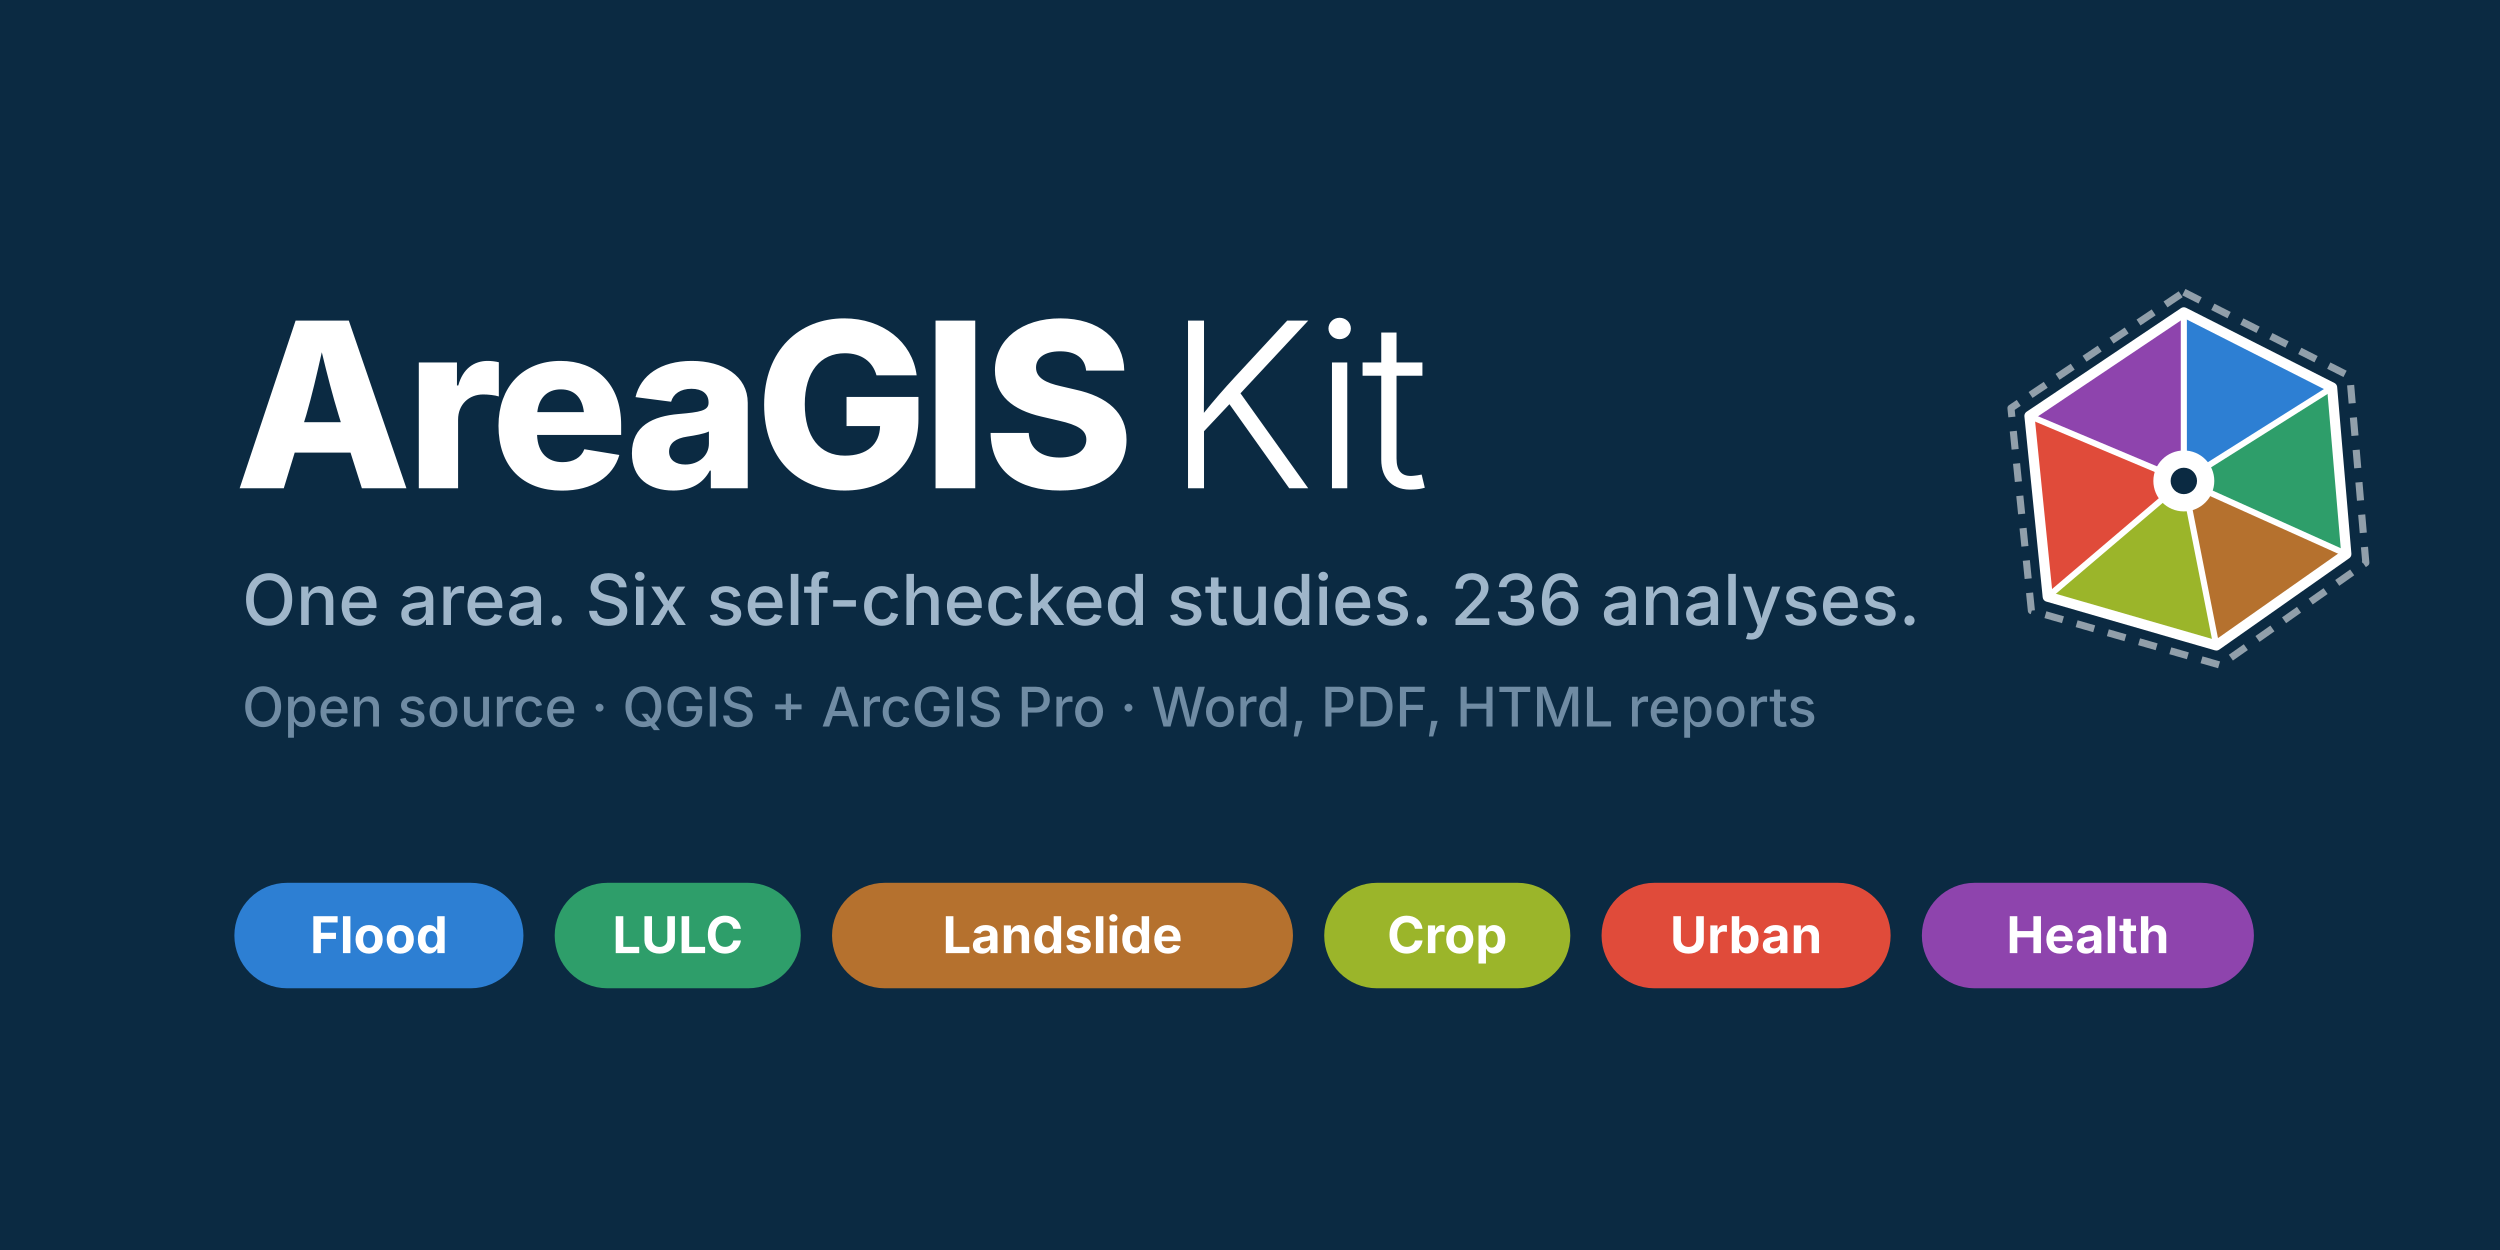
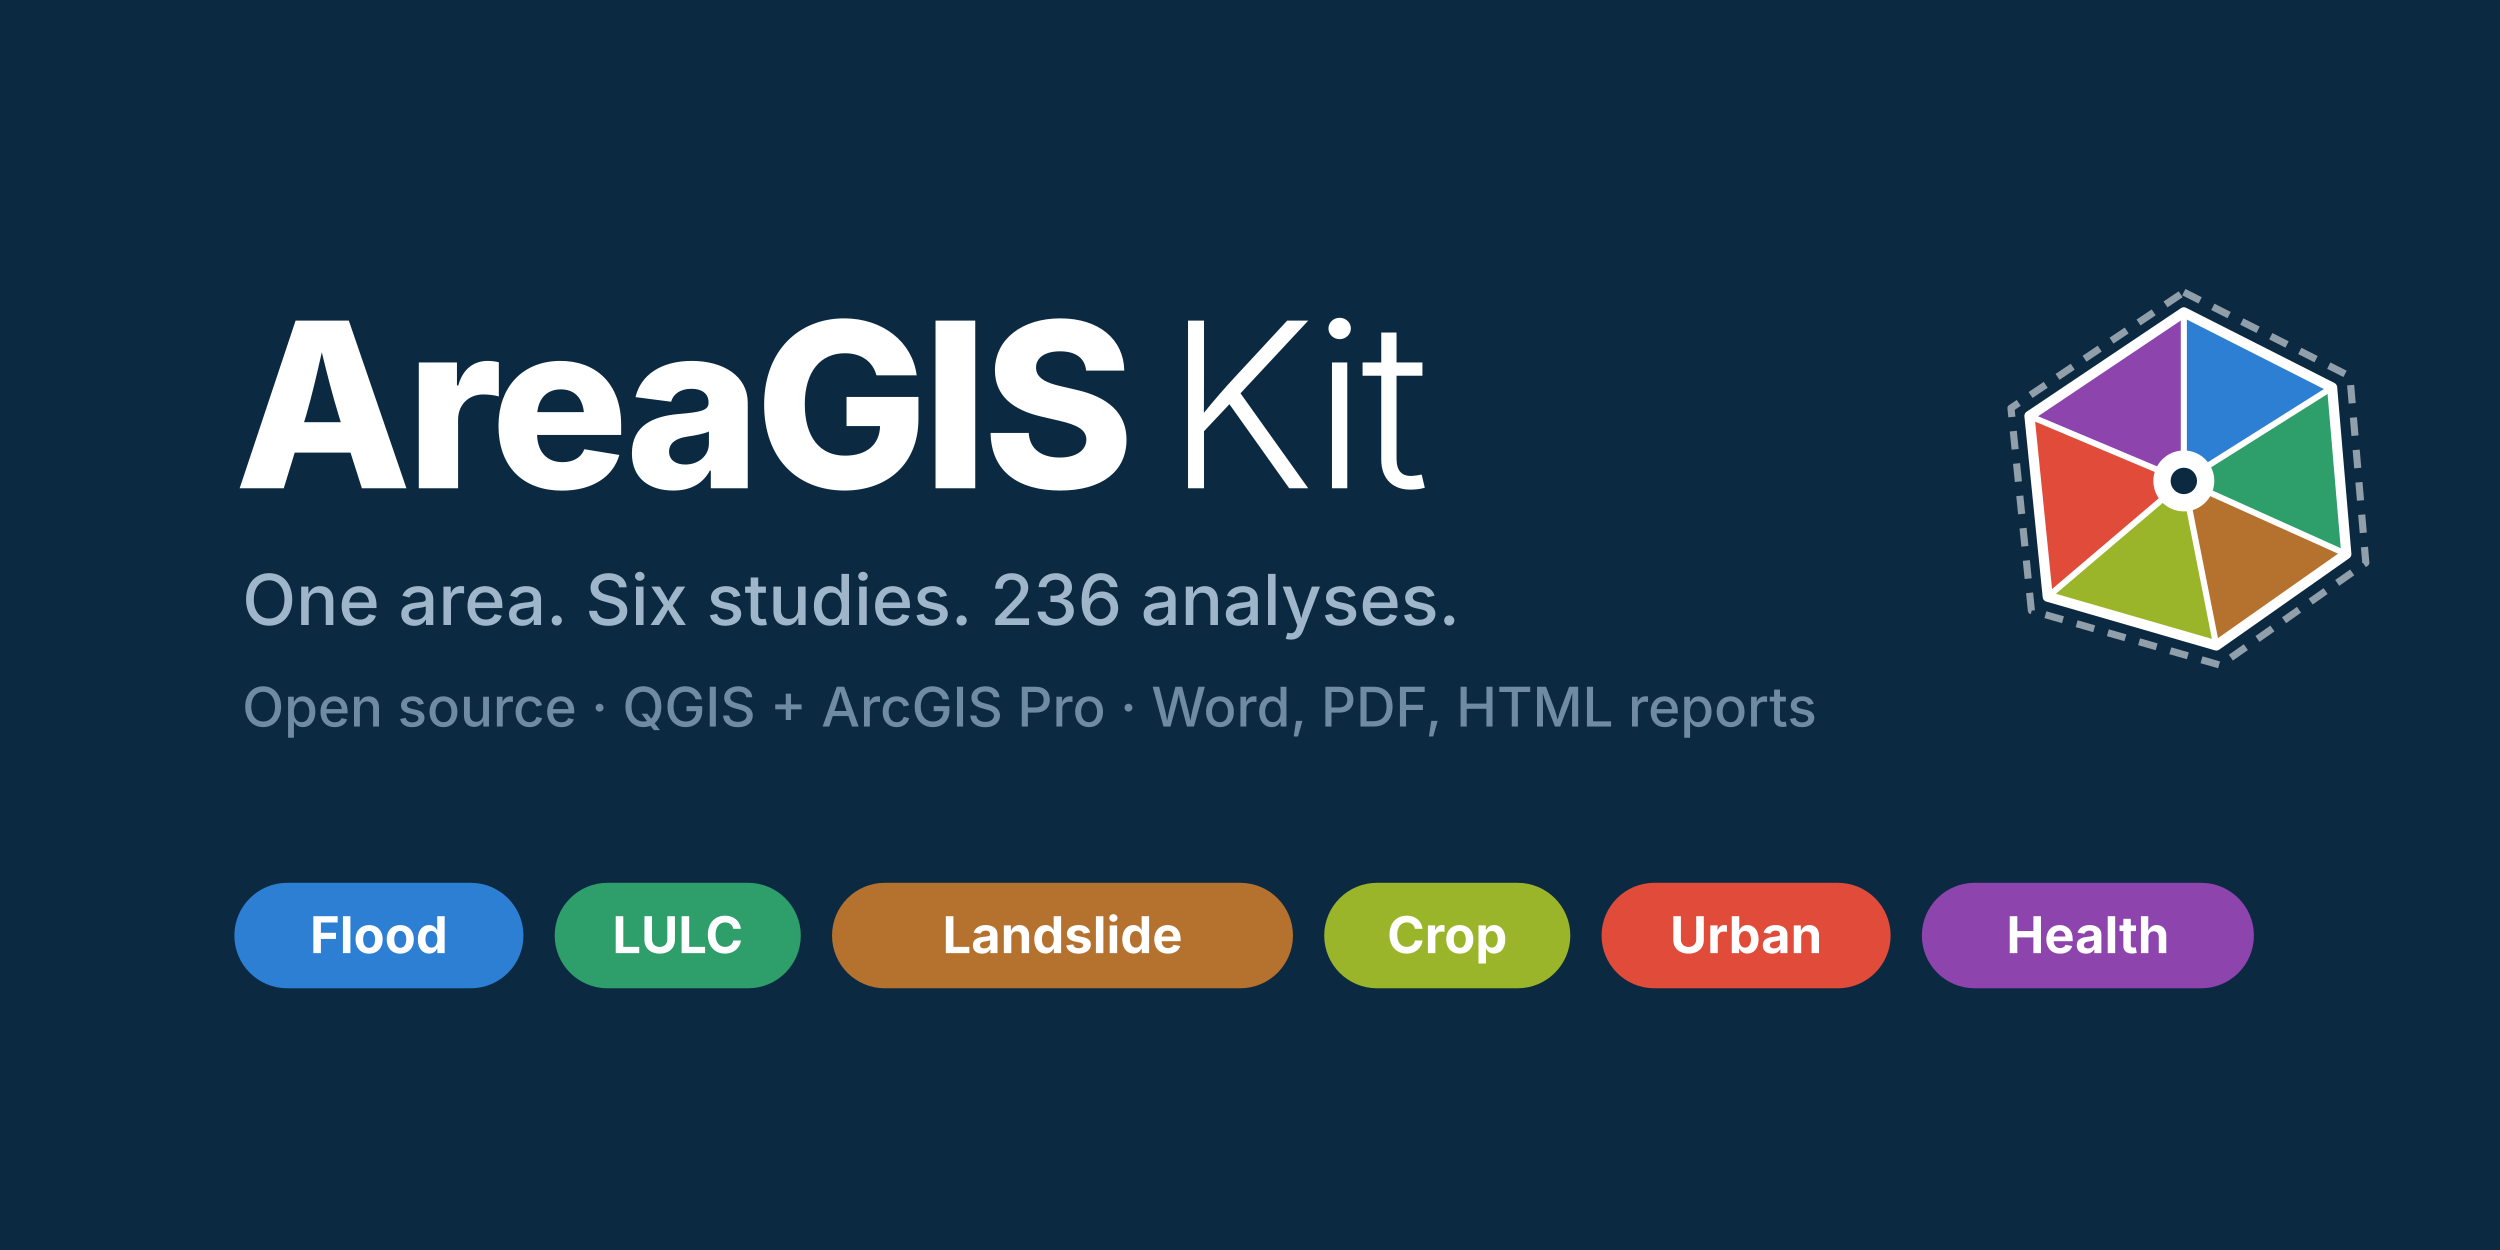
<svg xmlns="http://www.w3.org/2000/svg" width="1280" height="640" viewBox="0 0 1280 640">
  <rect width="1280" height="640" fill="#0B2A42" />
  <g transform="translate(985,110) scale(0.52)">
    <polygon points="256.0,76.1 419.5,159.0 435.2,342.6 291.8,443.4 105.9,389.7 85.8,190.3" fill="none" stroke="#FFFFFF" stroke-opacity="0.55" stroke-width="7" stroke-dasharray="18 14" stroke-linejoin="round" />
    <polygon points="256,262 256,96 402,170" fill="#2D7FD3" />
    <polygon points="256,262 402,170 416,334" fill="#2E9E6A" />
    <polygon points="256,262 416,334 288,424" fill="#B5712E" />
    <polygon points="256,262 288,424 122,376" fill="#9BB52A" />
    <polygon points="256,262 122,376 104,198" fill="#E04B3A" />
    <polygon points="256,262 104,198 256,96" fill="#8E44AD" />
    <line x1="256" y1="262" x2="256" y2="96" stroke="#FFFFFF" stroke-width="6" stroke-linecap="round" />
    <line x1="256" y1="262" x2="402" y2="170" stroke="#FFFFFF" stroke-width="6" stroke-linecap="round" />
    <line x1="256" y1="262" x2="416" y2="334" stroke="#FFFFFF" stroke-width="6" stroke-linecap="round" />
    <line x1="256" y1="262" x2="288" y2="424" stroke="#FFFFFF" stroke-width="6" stroke-linecap="round" />
    <line x1="256" y1="262" x2="122" y2="376" stroke="#FFFFFF" stroke-width="6" stroke-linecap="round" />
    <line x1="256" y1="262" x2="104" y2="198" stroke="#FFFFFF" stroke-width="6" stroke-linecap="round" />
    <polygon points="256.0,96.0 402.0,170.0 416.0,334.0 288.0,424.0 122.0,376.0 104.0,198.0" fill="none" stroke="#FFFFFF" stroke-width="10" stroke-linejoin="round" />
    <circle cx="256" cy="262" r="30" fill="#FFFFFF" />
    <circle cx="256" cy="262" r="13" fill="#0B2A42" />
  </g>
  <text x="120" y="250" font-family="Inter" font-weight="800" font-size="118" fill="#FFFFFF" letter-spacing="-3">AreaGIS<tspan font-weight="300" dx="16">Kit</tspan>
  </text>
-   <text x="124" y="320" font-family="Inter" font-weight="500" font-size="36" fill="#9FB6CA">One area. Six self-checked studies. 236 analyses.</text>
+   <text x="124" y="320" font-family="Inter" font-weight="500" font-size="36" fill="#9FB6CA">One area. Six studies. 236 analyses.</text>
  <text x="124" y="372" font-family="Inter" font-weight="500" font-size="28" fill="#6F8BA3">Open source  ·  QGIS + ArcGIS Pro  ·  Word, PDF, HTML reports</text>
  <rect x="120" y="452" width="148" height="54" rx="27" fill="#2D7FD3" />
  <text x="194.0" y="488" text-anchor="middle" font-family="Inter" font-weight="700" font-size="26" fill="#FFFFFF">Flood</text>
  <rect x="284" y="452" width="126" height="54" rx="27" fill="#2E9E6A" />
  <text x="347.0" y="488" text-anchor="middle" font-family="Inter" font-weight="700" font-size="26" fill="#FFFFFF">LULC</text>
  <rect x="426" y="452" width="236" height="54" rx="27" fill="#B5712E" />
  <text x="544.0" y="488" text-anchor="middle" font-family="Inter" font-weight="700" font-size="26" fill="#FFFFFF">Landslide</text>
  <rect x="678" y="452" width="126" height="54" rx="27" fill="#9BB52A" />
  <text x="741.0" y="488" text-anchor="middle" font-family="Inter" font-weight="700" font-size="26" fill="#FFFFFF">Crop</text>
  <rect x="820" y="452" width="148" height="54" rx="27" fill="#E04B3A" />
  <text x="894.0" y="488" text-anchor="middle" font-family="Inter" font-weight="700" font-size="26" fill="#FFFFFF">Urban</text>
  <rect x="984" y="452" width="170" height="54" rx="27" fill="#8E44AD" />
  <text x="1069.0" y="488" text-anchor="middle" font-family="Inter" font-weight="700" font-size="26" fill="#FFFFFF">Health</text>
</svg>
